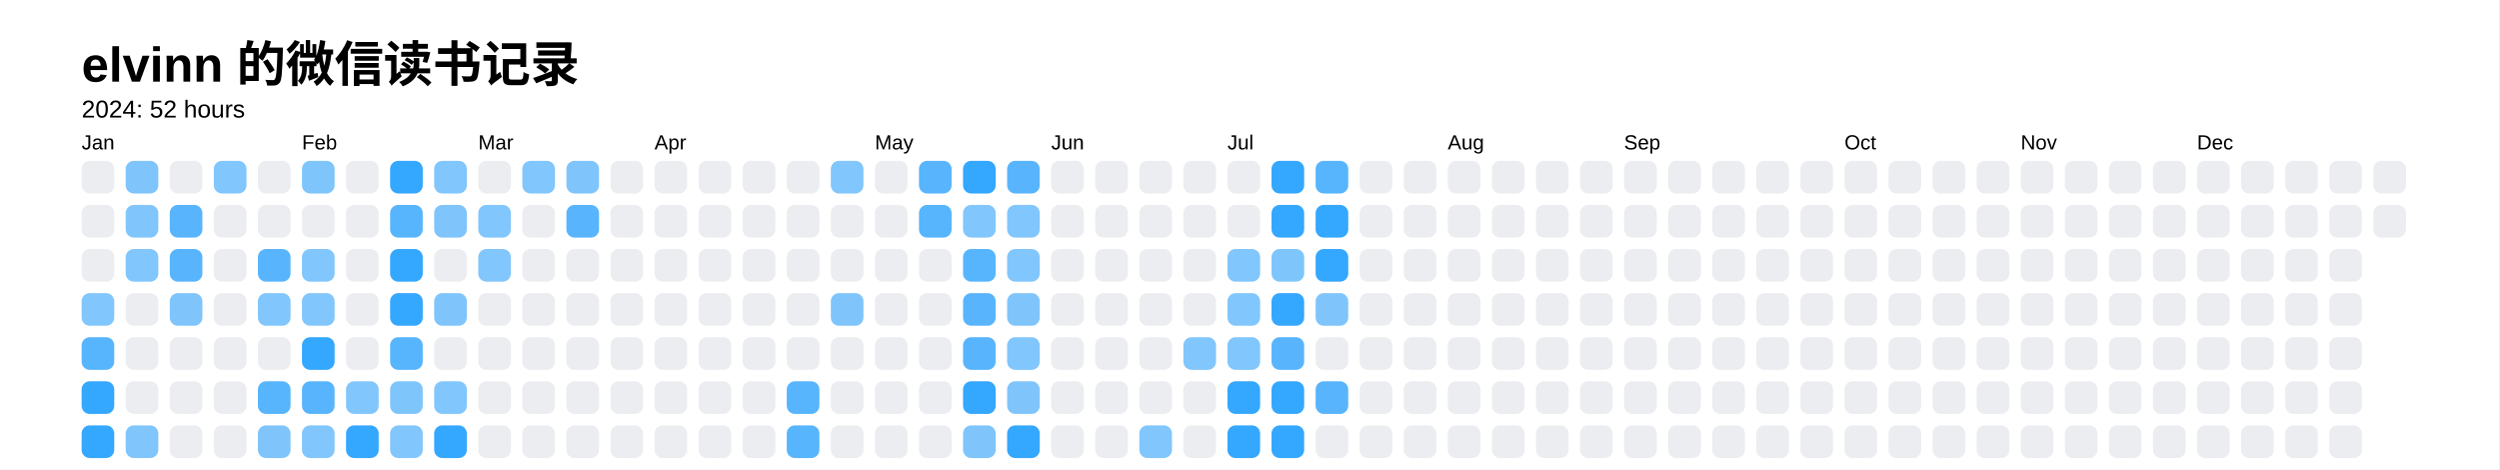
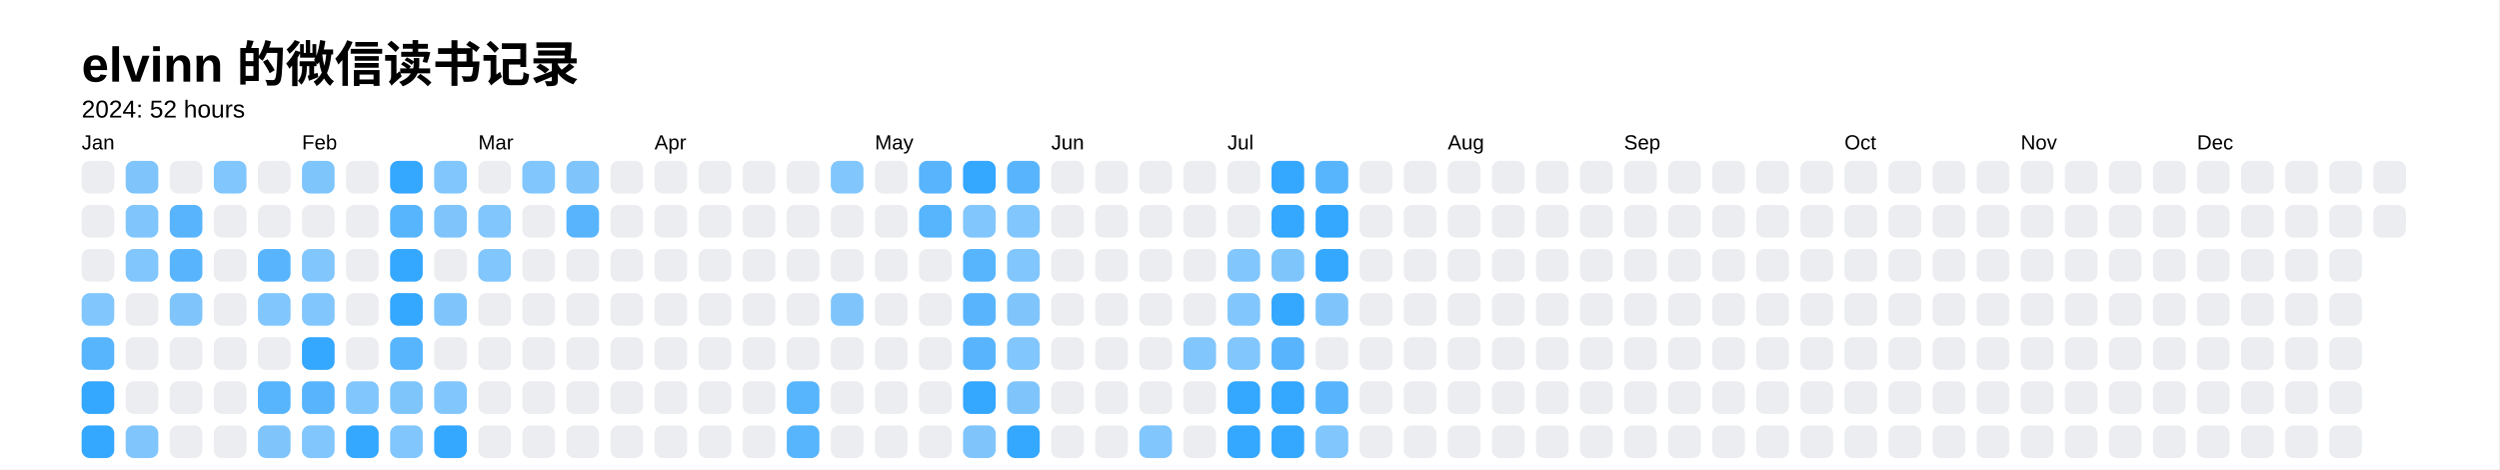
<svg xmlns="http://www.w3.org/2000/svg" baseProfile="full" height="57.5mm" version="1.1" viewBox="0,0,306.2,57.5" width="306.2mm">
  <defs />
  <rect fill="#FFFFFF" height="57.5" width="306.2" x="0" y="0" />
  <text fill="#000000" style="font-size:6px; font-family:Arial; font-weight:bold;" x="10" y="10">elvinn 的微信读书记录</text>
  <text fill="#000000" style="font-size:3px; font-family:Arial;" x="10" y="14.4">2024: 52 hours</text>
  <text fill="#000000" style="font-size:2.5px; font-family:Arial" x="10" y="18.3">Jan</text>
  <rect fill="#EBEDF0" height="4" rx="1" ry="1" width="4" x="10" y="19.7" />
  <rect fill="#EBEDF0" height="4" rx="1" ry="1" width="4" x="10" y="25.1" />
  <rect fill="#EBEDF0" height="4" rx="1" ry="1" width="4" x="10" y="30.5" />
  <rect fill="#81c6fc" height="4" rx="1" ry="1" width="4" x="10" y="35.9" />
  <rect fill="#57b5fd" height="4" rx="1" ry="1" width="4" x="10" y="41.3" />
  <rect fill="#34A7FF" height="4" rx="1" ry="1" width="4" x="10" y="46.7" />
  <rect fill="#34A7FF" height="4" rx="1" ry="1" width="4" x="10" y="52.1" />
  <rect fill="#7fc5fc" height="4" rx="1" ry="1" width="4" x="15.4" y="19.7" />
  <rect fill="#80c6fc" height="4" rx="1" ry="1" width="4" x="15.4" y="25.1" />
  <rect fill="#81c6fc" height="4" rx="1" ry="1" width="4" x="15.4" y="30.5" />
  <rect fill="#EBEDF0" height="4" rx="1" ry="1" width="4" x="15.4" y="35.9" />
  <rect fill="#EBEDF0" height="4" rx="1" ry="1" width="4" x="15.4" y="41.3" />
  <rect fill="#EBEDF0" height="4" rx="1" ry="1" width="4" x="15.4" y="46.7" />
  <rect fill="#80c6fc" height="4" rx="1" ry="1" width="4" x="15.4" y="52.1" />
  <rect fill="#EBEDF0" height="4" rx="1" ry="1" width="4" x="20.8" y="19.7" />
  <rect fill="#58b5fd" height="4" rx="1" ry="1" width="4" x="20.8" y="25.1" />
  <rect fill="#58b5fd" height="4" rx="1" ry="1" width="4" x="20.8" y="30.5" />
  <rect fill="#7fc5fc" height="4" rx="1" ry="1" width="4" x="20.8" y="35.9" />
  <rect fill="#EBEDF0" height="4" rx="1" ry="1" width="4" x="20.8" y="41.3" />
  <rect fill="#EBEDF0" height="4" rx="1" ry="1" width="4" x="20.8" y="46.7" />
  <rect fill="#EBEDF0" height="4" rx="1" ry="1" width="4" x="20.8" y="52.1" />
  <rect fill="#81c6fc" height="4" rx="1" ry="1" width="4" x="26.2" y="19.7" />
  <rect fill="#EBEDF0" height="4" rx="1" ry="1" width="4" x="26.2" y="25.1" />
  <rect fill="#EBEDF0" height="4" rx="1" ry="1" width="4" x="26.2" y="30.5" />
  <rect fill="#EBEDF0" height="4" rx="1" ry="1" width="4" x="26.2" y="35.9" />
  <rect fill="#EBEDF0" height="4" rx="1" ry="1" width="4" x="26.2" y="41.3" />
  <rect fill="#EBEDF0" height="4" rx="1" ry="1" width="4" x="26.2" y="46.7" />
  <rect fill="#EBEDF0" height="4" rx="1" ry="1" width="4" x="26.2" y="52.1" />
  <rect fill="#EBEDF0" height="4" rx="1" ry="1" width="4" x="31.6" y="19.7" />
  <rect fill="#EBEDF0" height="4" rx="1" ry="1" width="4" x="31.6" y="25.1" />
  <rect fill="#58b5fd" height="4" rx="1" ry="1" width="4" x="31.6" y="30.5" />
  <rect fill="#81c6fc" height="4" rx="1" ry="1" width="4" x="31.6" y="35.9" />
  <rect fill="#EBEDF0" height="4" rx="1" ry="1" width="4" x="31.6" y="41.3" />
  <rect fill="#57b5fd" height="4" rx="1" ry="1" width="4" x="31.6" y="46.7" />
  <rect fill="#7fc5fc" height="4" rx="1" ry="1" width="4" x="31.6" y="52.1" />
  <text fill="#000000" style="font-size:2.5px; font-family:Arial" x="37.0" y="18.3">Feb</text>
  <rect fill="#7ec5fc" height="4" rx="1" ry="1" width="4" x="37.0" y="19.7" />
  <rect fill="#EBEDF0" height="4" rx="1" ry="1" width="4" x="37.0" y="25.1" />
  <rect fill="#81c6fc" height="4" rx="1" ry="1" width="4" x="37.0" y="30.5" />
  <rect fill="#81c6fc" height="4" rx="1" ry="1" width="4" x="37.0" y="35.9" />
  <rect fill="#34A7FF" height="4" rx="1" ry="1" width="4" x="37.0" y="41.3" />
  <rect fill="#58b5fd" height="4" rx="1" ry="1" width="4" x="37.0" y="46.7" />
  <rect fill="#81c6fc" height="4" rx="1" ry="1" width="4" x="37.0" y="52.1" />
  <rect fill="#EBEDF0" height="4" rx="1" ry="1" width="4" x="42.4" y="19.7" />
  <rect fill="#EBEDF0" height="4" rx="1" ry="1" width="4" x="42.4" y="25.1" />
  <rect fill="#EBEDF0" height="4" rx="1" ry="1" width="4" x="42.4" y="30.5" />
  <rect fill="#EBEDF0" height="4" rx="1" ry="1" width="4" x="42.4" y="35.9" />
  <rect fill="#EBEDF0" height="4" rx="1" ry="1" width="4" x="42.4" y="41.3" />
  <rect fill="#81c6fc" height="4" rx="1" ry="1" width="4" x="42.4" y="46.7" />
  <rect fill="#34A7FF" height="4" rx="1" ry="1" width="4" x="42.4" y="52.1" />
  <rect fill="#34A7FF" height="4" rx="1" ry="1" width="4" x="47.8" y="19.7" />
  <rect fill="#57b5fd" height="4" rx="1" ry="1" width="4" x="47.8" y="25.1" />
  <rect fill="#34A7FF" height="4" rx="1" ry="1" width="4" x="47.8" y="30.5" />
  <rect fill="#34A7FF" height="4" rx="1" ry="1" width="4" x="47.8" y="35.9" />
  <rect fill="#57b5fd" height="4" rx="1" ry="1" width="4" x="47.8" y="41.3" />
  <rect fill="#7ec5fc" height="4" rx="1" ry="1" width="4" x="47.8" y="46.7" />
  <rect fill="#81c6fc" height="4" rx="1" ry="1" width="4" x="47.8" y="52.1" />
  <rect fill="#81c6fc" height="4" rx="1" ry="1" width="4" x="53.2" y="19.7" />
  <rect fill="#7fc5fc" height="4" rx="1" ry="1" width="4" x="53.2" y="25.1" />
  <rect fill="#EBEDF0" height="4" rx="1" ry="1" width="4" x="53.2" y="30.5" />
  <rect fill="#7fc5fc" height="4" rx="1" ry="1" width="4" x="53.2" y="35.9" />
  <rect fill="#EBEDF0" height="4" rx="1" ry="1" width="4" x="53.2" y="41.3" />
  <rect fill="#81c6fc" height="4" rx="1" ry="1" width="4" x="53.2" y="46.7" />
  <rect fill="#34A7FF" height="4" rx="1" ry="1" width="4" x="53.2" y="52.1" />
  <text fill="#000000" style="font-size:2.5px; font-family:Arial" x="58.6" y="18.3">Mar</text>
  <rect fill="#EBEDF0" height="4" rx="1" ry="1" width="4" x="58.6" y="19.7" />
  <rect fill="#81c6fc" height="4" rx="1" ry="1" width="4" x="58.6" y="25.1" />
  <rect fill="#81c6fc" height="4" rx="1" ry="1" width="4" x="58.6" y="30.5" />
  <rect fill="#EBEDF0" height="4" rx="1" ry="1" width="4" x="58.6" y="35.9" />
  <rect fill="#EBEDF0" height="4" rx="1" ry="1" width="4" x="58.6" y="41.3" />
  <rect fill="#EBEDF0" height="4" rx="1" ry="1" width="4" x="58.6" y="46.7" />
  <rect fill="#EBEDF0" height="4" rx="1" ry="1" width="4" x="58.6" y="52.1" />
  <rect fill="#81c6fc" height="4" rx="1" ry="1" width="4" x="64" y="19.7" />
  <rect fill="#EBEDF0" height="4" rx="1" ry="1" width="4" x="64" y="25.1" />
  <rect fill="#EBEDF0" height="4" rx="1" ry="1" width="4" x="64" y="30.5" />
  <rect fill="#EBEDF0" height="4" rx="1" ry="1" width="4" x="64" y="35.9" />
  <rect fill="#EBEDF0" height="4" rx="1" ry="1" width="4" x="64" y="41.3" />
  <rect fill="#EBEDF0" height="4" rx="1" ry="1" width="4" x="64" y="46.7" />
  <rect fill="#EBEDF0" height="4" rx="1" ry="1" width="4" x="64" y="52.1" />
  <rect fill="#7fc5fc" height="4" rx="1" ry="1" width="4" x="69.4" y="19.7" />
  <rect fill="#58b5fd" height="4" rx="1" ry="1" width="4" x="69.4" y="25.1" />
  <rect fill="#EBEDF0" height="4" rx="1" ry="1" width="4" x="69.4" y="30.5" />
  <rect fill="#EBEDF0" height="4" rx="1" ry="1" width="4" x="69.4" y="35.9" />
  <rect fill="#EBEDF0" height="4" rx="1" ry="1" width="4" x="69.4" y="41.3" />
  <rect fill="#EBEDF0" height="4" rx="1" ry="1" width="4" x="69.4" y="46.7" />
  <rect fill="#EBEDF0" height="4" rx="1" ry="1" width="4" x="69.4" y="52.1" />
  <rect fill="#EBEDF0" height="4" rx="1" ry="1" width="4" x="74.8" y="19.7" />
  <rect fill="#EBEDF0" height="4" rx="1" ry="1" width="4" x="74.8" y="25.1" />
  <rect fill="#EBEDF0" height="4" rx="1" ry="1" width="4" x="74.8" y="30.5" />
  <rect fill="#EBEDF0" height="4" rx="1" ry="1" width="4" x="74.8" y="35.9" />
  <rect fill="#EBEDF0" height="4" rx="1" ry="1" width="4" x="74.8" y="41.3" />
  <rect fill="#EBEDF0" height="4" rx="1" ry="1" width="4" x="74.8" y="46.7" />
  <rect fill="#EBEDF0" height="4" rx="1" ry="1" width="4" x="74.8" y="52.1" />
  <text fill="#000000" style="font-size:2.5px; font-family:Arial" x="80.2" y="18.3">Apr</text>
  <rect fill="#EBEDF0" height="4" rx="1" ry="1" width="4" x="80.2" y="19.7" />
  <rect fill="#EBEDF0" height="4" rx="1" ry="1" width="4" x="80.2" y="25.1" />
  <rect fill="#EBEDF0" height="4" rx="1" ry="1" width="4" x="80.2" y="30.5" />
  <rect fill="#EBEDF0" height="4" rx="1" ry="1" width="4" x="80.2" y="35.9" />
  <rect fill="#EBEDF0" height="4" rx="1" ry="1" width="4" x="80.2" y="41.3" />
  <rect fill="#EBEDF0" height="4" rx="1" ry="1" width="4" x="80.2" y="46.7" />
  <rect fill="#EBEDF0" height="4" rx="1" ry="1" width="4" x="80.2" y="52.1" />
  <rect fill="#EBEDF0" height="4" rx="1" ry="1" width="4" x="85.6" y="19.7" />
  <rect fill="#EBEDF0" height="4" rx="1" ry="1" width="4" x="85.6" y="25.1" />
  <rect fill="#EBEDF0" height="4" rx="1" ry="1" width="4" x="85.6" y="30.5" />
  <rect fill="#EBEDF0" height="4" rx="1" ry="1" width="4" x="85.6" y="35.9" />
  <rect fill="#EBEDF0" height="4" rx="1" ry="1" width="4" x="85.6" y="41.3" />
  <rect fill="#EBEDF0" height="4" rx="1" ry="1" width="4" x="85.6" y="46.7" />
  <rect fill="#EBEDF0" height="4" rx="1" ry="1" width="4" x="85.6" y="52.1" />
  <rect fill="#EBEDF0" height="4" rx="1" ry="1" width="4" x="91" y="19.7" />
  <rect fill="#EBEDF0" height="4" rx="1" ry="1" width="4" x="91" y="25.1" />
  <rect fill="#EBEDF0" height="4" rx="1" ry="1" width="4" x="91" y="30.5" />
  <rect fill="#EBEDF0" height="4" rx="1" ry="1" width="4" x="91" y="35.9" />
  <rect fill="#EBEDF0" height="4" rx="1" ry="1" width="4" x="91" y="41.3" />
  <rect fill="#EBEDF0" height="4" rx="1" ry="1" width="4" x="91" y="46.7" />
  <rect fill="#EBEDF0" height="4" rx="1" ry="1" width="4" x="91" y="52.1" />
  <rect fill="#EBEDF0" height="4" rx="1" ry="1" width="4" x="96.4" y="19.7" />
  <rect fill="#EBEDF0" height="4" rx="1" ry="1" width="4" x="96.4" y="25.1" />
  <rect fill="#EBEDF0" height="4" rx="1" ry="1" width="4" x="96.4" y="30.5" />
  <rect fill="#EBEDF0" height="4" rx="1" ry="1" width="4" x="96.4" y="35.9" />
  <rect fill="#EBEDF0" height="4" rx="1" ry="1" width="4" x="96.4" y="41.3" />
  <rect fill="#57b5fd" height="4" rx="1" ry="1" width="4" x="96.4" y="46.7" />
  <rect fill="#57b5fd" height="4" rx="1" ry="1" width="4" x="96.4" y="52.1" />
  <rect fill="#81c6fc" height="4" rx="1" ry="1" width="4" x="101.8" y="19.7" />
  <rect fill="#EBEDF0" height="4" rx="1" ry="1" width="4" x="101.8" y="25.1" />
  <rect fill="#EBEDF0" height="4" rx="1" ry="1" width="4" x="101.8" y="30.5" />
  <rect fill="#7fc5fc" height="4" rx="1" ry="1" width="4" x="101.8" y="35.9" />
  <rect fill="#EBEDF0" height="4" rx="1" ry="1" width="4" x="101.8" y="41.3" />
  <rect fill="#EBEDF0" height="4" rx="1" ry="1" width="4" x="101.8" y="46.7" />
  <rect fill="#EBEDF0" height="4" rx="1" ry="1" width="4" x="101.8" y="52.1" />
  <text fill="#000000" style="font-size:2.5px; font-family:Arial" x="107.2" y="18.3">May</text>
  <rect fill="#EBEDF0" height="4" rx="1" ry="1" width="4" x="107.2" y="19.7" />
  <rect fill="#EBEDF0" height="4" rx="1" ry="1" width="4" x="107.2" y="25.1" />
  <rect fill="#EBEDF0" height="4" rx="1" ry="1" width="4" x="107.2" y="30.5" />
  <rect fill="#EBEDF0" height="4" rx="1" ry="1" width="4" x="107.2" y="35.9" />
  <rect fill="#EBEDF0" height="4" rx="1" ry="1" width="4" x="107.2" y="41.3" />
  <rect fill="#EBEDF0" height="4" rx="1" ry="1" width="4" x="107.2" y="46.7" />
  <rect fill="#EBEDF0" height="4" rx="1" ry="1" width="4" x="107.2" y="52.1" />
  <rect fill="#58b5fd" height="4" rx="1" ry="1" width="4" x="112.6" y="19.7" />
  <rect fill="#57b5fd" height="4" rx="1" ry="1" width="4" x="112.6" y="25.1" />
  <rect fill="#EBEDF0" height="4" rx="1" ry="1" width="4" x="112.6" y="30.5" />
  <rect fill="#EBEDF0" height="4" rx="1" ry="1" width="4" x="112.6" y="35.9" />
  <rect fill="#EBEDF0" height="4" rx="1" ry="1" width="4" x="112.6" y="41.3" />
  <rect fill="#EBEDF0" height="4" rx="1" ry="1" width="4" x="112.6" y="46.7" />
  <rect fill="#EBEDF0" height="4" rx="1" ry="1" width="4" x="112.6" y="52.1" />
  <rect fill="#34A7FF" height="4" rx="1" ry="1" width="4" x="118" y="19.7" />
  <rect fill="#81c6fc" height="4" rx="1" ry="1" width="4" x="118" y="25.1" />
  <rect fill="#56b5fd" height="4" rx="1" ry="1" width="4" x="118" y="30.5" />
  <rect fill="#58b5fd" height="4" rx="1" ry="1" width="4" x="118" y="35.9" />
  <rect fill="#58b5fd" height="4" rx="1" ry="1" width="4" x="118" y="41.3" />
  <rect fill="#34A7FF" height="4" rx="1" ry="1" width="4" x="118" y="46.7" />
  <rect fill="#7fc5fc" height="4" rx="1" ry="1" width="4" x="118" y="52.1" />
  <rect fill="#58b5fd" height="4" rx="1" ry="1" width="4" x="123.4" y="19.7" />
  <rect fill="#81c6fc" height="4" rx="1" ry="1" width="4" x="123.4" y="25.1" />
  <rect fill="#81c6fc" height="4" rx="1" ry="1" width="4" x="123.4" y="30.5" />
  <rect fill="#7fc5fc" height="4" rx="1" ry="1" width="4" x="123.4" y="35.9" />
  <rect fill="#81c6fc" height="4" rx="1" ry="1" width="4" x="123.4" y="41.3" />
  <rect fill="#7fc5fc" height="4" rx="1" ry="1" width="4" x="123.4" y="46.7" />
  <rect fill="#34A7FF" height="4" rx="1" ry="1" width="4" x="123.4" y="52.1" />
  <text fill="#000000" style="font-size:2.5px; font-family:Arial" x="128.8" y="18.3">Jun</text>
  <rect fill="#EBEDF0" height="4" rx="1" ry="1" width="4" x="128.8" y="19.7" />
  <rect fill="#EBEDF0" height="4" rx="1" ry="1" width="4" x="128.8" y="25.1" />
  <rect fill="#EBEDF0" height="4" rx="1" ry="1" width="4" x="128.8" y="30.5" />
  <rect fill="#EBEDF0" height="4" rx="1" ry="1" width="4" x="128.8" y="35.9" />
  <rect fill="#EBEDF0" height="4" rx="1" ry="1" width="4" x="128.8" y="41.3" />
  <rect fill="#EBEDF0" height="4" rx="1" ry="1" width="4" x="128.8" y="46.7" />
  <rect fill="#EBEDF0" height="4" rx="1" ry="1" width="4" x="128.8" y="52.1" />
  <rect fill="#EBEDF0" height="4" rx="1" ry="1" width="4" x="134.2" y="19.7" />
  <rect fill="#EBEDF0" height="4" rx="1" ry="1" width="4" x="134.2" y="25.1" />
  <rect fill="#EBEDF0" height="4" rx="1" ry="1" width="4" x="134.2" y="30.5" />
  <rect fill="#EBEDF0" height="4" rx="1" ry="1" width="4" x="134.2" y="35.9" />
  <rect fill="#EBEDF0" height="4" rx="1" ry="1" width="4" x="134.2" y="41.3" />
  <rect fill="#EBEDF0" height="4" rx="1" ry="1" width="4" x="134.2" y="46.7" />
  <rect fill="#EBEDF0" height="4" rx="1" ry="1" width="4" x="134.2" y="52.1" />
  <rect fill="#EBEDF0" height="4" rx="1" ry="1" width="4" x="139.6" y="19.7" />
  <rect fill="#EBEDF0" height="4" rx="1" ry="1" width="4" x="139.6" y="25.1" />
  <rect fill="#EBEDF0" height="4" rx="1" ry="1" width="4" x="139.6" y="30.5" />
  <rect fill="#EBEDF0" height="4" rx="1" ry="1" width="4" x="139.6" y="35.9" />
  <rect fill="#EBEDF0" height="4" rx="1" ry="1" width="4" x="139.6" y="41.3" />
  <rect fill="#EBEDF0" height="4" rx="1" ry="1" width="4" x="139.6" y="46.7" />
  <rect fill="#81c6fc" height="4" rx="1" ry="1" width="4" x="139.6" y="52.1" />
  <rect fill="#EBEDF0" height="4" rx="1" ry="1" width="4" x="145" y="19.7" />
  <rect fill="#EBEDF0" height="4" rx="1" ry="1" width="4" x="145" y="25.1" />
  <rect fill="#EBEDF0" height="4" rx="1" ry="1" width="4" x="145" y="30.5" />
  <rect fill="#EBEDF0" height="4" rx="1" ry="1" width="4" x="145" y="35.9" />
  <rect fill="#81c6fc" height="4" rx="1" ry="1" width="4" x="145" y="41.3" />
  <rect fill="#EBEDF0" height="4" rx="1" ry="1" width="4" x="145" y="46.7" />
  <rect fill="#EBEDF0" height="4" rx="1" ry="1" width="4" x="145" y="52.1" />
  <text fill="#000000" style="font-size:2.5px; font-family:Arial" x="150.4" y="18.3">Jul</text>
  <rect fill="#EBEDF0" height="4" rx="1" ry="1" width="4" x="150.4" y="19.7" />
  <rect fill="#EBEDF0" height="4" rx="1" ry="1" width="4" x="150.4" y="25.1" />
  <rect fill="#81c6fc" height="4" rx="1" ry="1" width="4" x="150.4" y="30.5" />
  <rect fill="#81c6fc" height="4" rx="1" ry="1" width="4" x="150.4" y="35.9" />
  <rect fill="#81c6fc" height="4" rx="1" ry="1" width="4" x="150.4" y="41.3" />
  <rect fill="#34A7FF" height="4" rx="1" ry="1" width="4" x="150.4" y="46.7" />
  <rect fill="#34A7FF" height="4" rx="1" ry="1" width="4" x="150.4" y="52.1" />
  <rect fill="#34A7FF" height="4" rx="1" ry="1" width="4" x="155.8" y="19.7" />
  <rect fill="#34A7FF" height="4" rx="1" ry="1" width="4" x="155.8" y="25.1" />
  <rect fill="#7ec5fc" height="4" rx="1" ry="1" width="4" x="155.8" y="30.5" />
  <rect fill="#34A7FF" height="4" rx="1" ry="1" width="4" x="155.8" y="35.9" />
  <rect fill="#58b5fd" height="4" rx="1" ry="1" width="4" x="155.8" y="41.3" />
  <rect fill="#34A7FF" height="4" rx="1" ry="1" width="4" x="155.8" y="46.7" />
  <rect fill="#34A7FF" height="4" rx="1" ry="1" width="4" x="155.8" y="52.1" />
  <rect fill="#57b5fd" height="4" rx="1" ry="1" width="4" x="161.2" y="19.7" />
  <rect fill="#34A7FF" height="4" rx="1" ry="1" width="4" x="161.2" y="25.1" />
  <rect fill="#34A7FF" height="4" rx="1" ry="1" width="4" x="161.2" y="30.5" />
  <rect fill="#7fc5fc" height="4" rx="1" ry="1" width="4" x="161.2" y="35.9" />
  <rect fill="#EBEDF0" height="4" rx="1" ry="1" width="4" x="161.2" y="41.3" />
  <rect fill="#58b5fd" height="4" rx="1" ry="1" width="4" x="161.2" y="46.7" />
-   <rect fill="#EBEDF0" height="4" rx="1" ry="1" width="4" x="161.2" y="52.1" />
+   <rect fill="#81c6fc" height="4" rx="1" ry="1" width="4" x="161.2" y="52.1" />
  <rect fill="#EBEDF0" height="4" rx="1" ry="1" width="4" x="166.6" y="19.7" />
  <rect fill="#EBEDF0" height="4" rx="1" ry="1" width="4" x="166.6" y="25.1" />
  <rect fill="#EBEDF0" height="4" rx="1" ry="1" width="4" x="166.6" y="30.5" />
  <rect fill="#EBEDF0" height="4" rx="1" ry="1" width="4" x="166.6" y="35.9" />
  <rect fill="#EBEDF0" height="4" rx="1" ry="1" width="4" x="166.6" y="41.3" />
  <rect fill="#EBEDF0" height="4" rx="1" ry="1" width="4" x="166.6" y="46.7" />
  <rect fill="#EBEDF0" height="4" rx="1" ry="1" width="4" x="166.6" y="52.1" />
  <rect fill="#EBEDF0" height="4" rx="1" ry="1" width="4" x="172" y="19.7" />
  <rect fill="#EBEDF0" height="4" rx="1" ry="1" width="4" x="172" y="25.1" />
  <rect fill="#EBEDF0" height="4" rx="1" ry="1" width="4" x="172" y="30.5" />
  <rect fill="#EBEDF0" height="4" rx="1" ry="1" width="4" x="172" y="35.9" />
  <rect fill="#EBEDF0" height="4" rx="1" ry="1" width="4" x="172" y="41.3" />
  <rect fill="#EBEDF0" height="4" rx="1" ry="1" width="4" x="172" y="46.7" />
  <rect fill="#EBEDF0" height="4" rx="1" ry="1" width="4" x="172" y="52.1" />
  <text fill="#000000" style="font-size:2.5px; font-family:Arial" x="177.4" y="18.3">Aug</text>
  <rect fill="#EBEDF0" height="4" rx="1" ry="1" width="4" x="177.4" y="19.7" />
  <rect fill="#EBEDF0" height="4" rx="1" ry="1" width="4" x="177.4" y="25.1" />
  <rect fill="#EBEDF0" height="4" rx="1" ry="1" width="4" x="177.4" y="30.5" />
  <rect fill="#EBEDF0" height="4" rx="1" ry="1" width="4" x="177.4" y="35.9" />
  <rect fill="#EBEDF0" height="4" rx="1" ry="1" width="4" x="177.4" y="41.3" />
  <rect fill="#EBEDF0" height="4" rx="1" ry="1" width="4" x="177.4" y="46.7" />
  <rect fill="#EBEDF0" height="4" rx="1" ry="1" width="4" x="177.4" y="52.1" />
  <rect fill="#EBEDF0" height="4" rx="1" ry="1" width="4" x="182.8" y="19.7" />
  <rect fill="#EBEDF0" height="4" rx="1" ry="1" width="4" x="182.8" y="25.1" />
  <rect fill="#EBEDF0" height="4" rx="1" ry="1" width="4" x="182.8" y="30.5" />
  <rect fill="#EBEDF0" height="4" rx="1" ry="1" width="4" x="182.8" y="35.9" />
  <rect fill="#EBEDF0" height="4" rx="1" ry="1" width="4" x="182.8" y="41.3" />
  <rect fill="#EBEDF0" height="4" rx="1" ry="1" width="4" x="182.8" y="46.7" />
  <rect fill="#EBEDF0" height="4" rx="1" ry="1" width="4" x="182.8" y="52.1" />
  <rect fill="#EBEDF0" height="4" rx="1" ry="1" width="4" x="188.2" y="19.7" />
  <rect fill="#EBEDF0" height="4" rx="1" ry="1" width="4" x="188.2" y="25.1" />
  <rect fill="#EBEDF0" height="4" rx="1" ry="1" width="4" x="188.2" y="30.5" />
  <rect fill="#EBEDF0" height="4" rx="1" ry="1" width="4" x="188.2" y="35.9" />
  <rect fill="#EBEDF0" height="4" rx="1" ry="1" width="4" x="188.2" y="41.3" />
  <rect fill="#EBEDF0" height="4" rx="1" ry="1" width="4" x="188.2" y="46.7" />
  <rect fill="#EBEDF0" height="4" rx="1" ry="1" width="4" x="188.2" y="52.1" />
  <rect fill="#EBEDF0" height="4" rx="1" ry="1" width="4" x="193.6" y="19.7" />
  <rect fill="#EBEDF0" height="4" rx="1" ry="1" width="4" x="193.6" y="25.1" />
  <rect fill="#EBEDF0" height="4" rx="1" ry="1" width="4" x="193.6" y="30.5" />
  <rect fill="#EBEDF0" height="4" rx="1" ry="1" width="4" x="193.6" y="35.9" />
  <rect fill="#EBEDF0" height="4" rx="1" ry="1" width="4" x="193.6" y="41.3" />
  <rect fill="#EBEDF0" height="4" rx="1" ry="1" width="4" x="193.6" y="46.7" />
  <rect fill="#EBEDF0" height="4" rx="1" ry="1" width="4" x="193.6" y="52.1" />
  <text fill="#000000" style="font-size:2.5px; font-family:Arial" x="199" y="18.3">Sep</text>
  <rect fill="#EBEDF0" height="4" rx="1" ry="1" width="4" x="199" y="19.7" />
  <rect fill="#EBEDF0" height="4" rx="1" ry="1" width="4" x="199" y="25.1" />
  <rect fill="#EBEDF0" height="4" rx="1" ry="1" width="4" x="199" y="30.5" />
  <rect fill="#EBEDF0" height="4" rx="1" ry="1" width="4" x="199" y="35.9" />
  <rect fill="#EBEDF0" height="4" rx="1" ry="1" width="4" x="199" y="41.3" />
  <rect fill="#EBEDF0" height="4" rx="1" ry="1" width="4" x="199" y="46.7" />
  <rect fill="#EBEDF0" height="4" rx="1" ry="1" width="4" x="199" y="52.1" />
  <rect fill="#EBEDF0" height="4" rx="1" ry="1" width="4" x="204.4" y="19.7" />
  <rect fill="#EBEDF0" height="4" rx="1" ry="1" width="4" x="204.4" y="25.1" />
  <rect fill="#EBEDF0" height="4" rx="1" ry="1" width="4" x="204.4" y="30.5" />
  <rect fill="#EBEDF0" height="4" rx="1" ry="1" width="4" x="204.4" y="35.9" />
  <rect fill="#EBEDF0" height="4" rx="1" ry="1" width="4" x="204.4" y="41.3" />
  <rect fill="#EBEDF0" height="4" rx="1" ry="1" width="4" x="204.4" y="46.7" />
  <rect fill="#EBEDF0" height="4" rx="1" ry="1" width="4" x="204.4" y="52.1" />
  <rect fill="#EBEDF0" height="4" rx="1" ry="1" width="4" x="209.8" y="19.7" />
  <rect fill="#EBEDF0" height="4" rx="1" ry="1" width="4" x="209.8" y="25.1" />
  <rect fill="#EBEDF0" height="4" rx="1" ry="1" width="4" x="209.8" y="30.5" />
  <rect fill="#EBEDF0" height="4" rx="1" ry="1" width="4" x="209.8" y="35.9" />
  <rect fill="#EBEDF0" height="4" rx="1" ry="1" width="4" x="209.8" y="41.3" />
  <rect fill="#EBEDF0" height="4" rx="1" ry="1" width="4" x="209.8" y="46.7" />
  <rect fill="#EBEDF0" height="4" rx="1" ry="1" width="4" x="209.8" y="52.1" />
  <rect fill="#EBEDF0" height="4" rx="1" ry="1" width="4" x="215.2" y="19.7" />
  <rect fill="#EBEDF0" height="4" rx="1" ry="1" width="4" x="215.2" y="25.1" />
  <rect fill="#EBEDF0" height="4" rx="1" ry="1" width="4" x="215.2" y="30.5" />
  <rect fill="#EBEDF0" height="4" rx="1" ry="1" width="4" x="215.2" y="35.9" />
  <rect fill="#EBEDF0" height="4" rx="1" ry="1" width="4" x="215.2" y="41.3" />
  <rect fill="#EBEDF0" height="4" rx="1" ry="1" width="4" x="215.2" y="46.7" />
  <rect fill="#EBEDF0" height="4" rx="1" ry="1" width="4" x="215.2" y="52.1" />
  <rect fill="#EBEDF0" height="4" rx="1" ry="1" width="4" x="220.6" y="19.7" />
  <rect fill="#EBEDF0" height="4" rx="1" ry="1" width="4" x="220.6" y="25.1" />
  <rect fill="#EBEDF0" height="4" rx="1" ry="1" width="4" x="220.6" y="30.5" />
  <rect fill="#EBEDF0" height="4" rx="1" ry="1" width="4" x="220.6" y="35.9" />
  <rect fill="#EBEDF0" height="4" rx="1" ry="1" width="4" x="220.6" y="41.3" />
  <rect fill="#EBEDF0" height="4" rx="1" ry="1" width="4" x="220.6" y="46.7" />
  <rect fill="#EBEDF0" height="4" rx="1" ry="1" width="4" x="220.6" y="52.1" />
  <text fill="#000000" style="font-size:2.5px; font-family:Arial" x="226" y="18.3">Oct</text>
  <rect fill="#EBEDF0" height="4" rx="1" ry="1" width="4" x="226" y="19.7" />
  <rect fill="#EBEDF0" height="4" rx="1" ry="1" width="4" x="226" y="25.1" />
  <rect fill="#EBEDF0" height="4" rx="1" ry="1" width="4" x="226" y="30.5" />
  <rect fill="#EBEDF0" height="4" rx="1" ry="1" width="4" x="226" y="35.9" />
  <rect fill="#EBEDF0" height="4" rx="1" ry="1" width="4" x="226" y="41.3" />
  <rect fill="#EBEDF0" height="4" rx="1" ry="1" width="4" x="226" y="46.7" />
  <rect fill="#EBEDF0" height="4" rx="1" ry="1" width="4" x="226" y="52.1" />
  <rect fill="#EBEDF0" height="4" rx="1" ry="1" width="4" x="231.4" y="19.7" />
  <rect fill="#EBEDF0" height="4" rx="1" ry="1" width="4" x="231.4" y="25.1" />
  <rect fill="#EBEDF0" height="4" rx="1" ry="1" width="4" x="231.4" y="30.5" />
  <rect fill="#EBEDF0" height="4" rx="1" ry="1" width="4" x="231.4" y="35.9" />
  <rect fill="#EBEDF0" height="4" rx="1" ry="1" width="4" x="231.4" y="41.3" />
  <rect fill="#EBEDF0" height="4" rx="1" ry="1" width="4" x="231.4" y="46.7" />
  <rect fill="#EBEDF0" height="4" rx="1" ry="1" width="4" x="231.4" y="52.1" />
  <rect fill="#EBEDF0" height="4" rx="1" ry="1" width="4" x="236.8" y="19.7" />
  <rect fill="#EBEDF0" height="4" rx="1" ry="1" width="4" x="236.8" y="25.1" />
  <rect fill="#EBEDF0" height="4" rx="1" ry="1" width="4" x="236.8" y="30.5" />
  <rect fill="#EBEDF0" height="4" rx="1" ry="1" width="4" x="236.8" y="35.9" />
  <rect fill="#EBEDF0" height="4" rx="1" ry="1" width="4" x="236.8" y="41.3" />
  <rect fill="#EBEDF0" height="4" rx="1" ry="1" width="4" x="236.8" y="46.7" />
  <rect fill="#EBEDF0" height="4" rx="1" ry="1" width="4" x="236.8" y="52.1" />
  <rect fill="#EBEDF0" height="4" rx="1" ry="1" width="4" x="242.2" y="19.7" />
  <rect fill="#EBEDF0" height="4" rx="1" ry="1" width="4" x="242.2" y="25.1" />
  <rect fill="#EBEDF0" height="4" rx="1" ry="1" width="4" x="242.2" y="30.5" />
  <rect fill="#EBEDF0" height="4" rx="1" ry="1" width="4" x="242.2" y="35.9" />
  <rect fill="#EBEDF0" height="4" rx="1" ry="1" width="4" x="242.2" y="41.3" />
  <rect fill="#EBEDF0" height="4" rx="1" ry="1" width="4" x="242.2" y="46.7" />
  <rect fill="#EBEDF0" height="4" rx="1" ry="1" width="4" x="242.2" y="52.1" />
  <text fill="#000000" style="font-size:2.5px; font-family:Arial" x="247.6" y="18.3">Nov</text>
  <rect fill="#EBEDF0" height="4" rx="1" ry="1" width="4" x="247.6" y="19.7" />
  <rect fill="#EBEDF0" height="4" rx="1" ry="1" width="4" x="247.6" y="25.1" />
  <rect fill="#EBEDF0" height="4" rx="1" ry="1" width="4" x="247.6" y="30.5" />
  <rect fill="#EBEDF0" height="4" rx="1" ry="1" width="4" x="247.6" y="35.9" />
  <rect fill="#EBEDF0" height="4" rx="1" ry="1" width="4" x="247.6" y="41.3" />
  <rect fill="#EBEDF0" height="4" rx="1" ry="1" width="4" x="247.6" y="46.7" />
  <rect fill="#EBEDF0" height="4" rx="1" ry="1" width="4" x="247.6" y="52.1" />
  <rect fill="#EBEDF0" height="4" rx="1" ry="1" width="4" x="253" y="19.7" />
  <rect fill="#EBEDF0" height="4" rx="1" ry="1" width="4" x="253" y="25.1" />
  <rect fill="#EBEDF0" height="4" rx="1" ry="1" width="4" x="253" y="30.5" />
  <rect fill="#EBEDF0" height="4" rx="1" ry="1" width="4" x="253" y="35.9" />
  <rect fill="#EBEDF0" height="4" rx="1" ry="1" width="4" x="253" y="41.3" />
  <rect fill="#EBEDF0" height="4" rx="1" ry="1" width="4" x="253" y="46.7" />
  <rect fill="#EBEDF0" height="4" rx="1" ry="1" width="4" x="253" y="52.1" />
  <rect fill="#EBEDF0" height="4" rx="1" ry="1" width="4" x="258.4" y="19.7" />
  <rect fill="#EBEDF0" height="4" rx="1" ry="1" width="4" x="258.4" y="25.1" />
  <rect fill="#EBEDF0" height="4" rx="1" ry="1" width="4" x="258.4" y="30.5" />
  <rect fill="#EBEDF0" height="4" rx="1" ry="1" width="4" x="258.4" y="35.9" />
  <rect fill="#EBEDF0" height="4" rx="1" ry="1" width="4" x="258.4" y="41.3" />
  <rect fill="#EBEDF0" height="4" rx="1" ry="1" width="4" x="258.4" y="46.7" />
  <rect fill="#EBEDF0" height="4" rx="1" ry="1" width="4" x="258.4" y="52.1" />
  <rect fill="#EBEDF0" height="4" rx="1" ry="1" width="4" x="263.8" y="19.7" />
  <rect fill="#EBEDF0" height="4" rx="1" ry="1" width="4" x="263.8" y="25.1" />
  <rect fill="#EBEDF0" height="4" rx="1" ry="1" width="4" x="263.8" y="30.5" />
  <rect fill="#EBEDF0" height="4" rx="1" ry="1" width="4" x="263.8" y="35.9" />
  <rect fill="#EBEDF0" height="4" rx="1" ry="1" width="4" x="263.8" y="41.3" />
  <rect fill="#EBEDF0" height="4" rx="1" ry="1" width="4" x="263.8" y="46.7" />
  <rect fill="#EBEDF0" height="4" rx="1" ry="1" width="4" x="263.8" y="52.1" />
  <text fill="#000000" style="font-size:2.5px; font-family:Arial" x="269.2" y="18.3">Dec</text>
  <rect fill="#EBEDF0" height="4" rx="1" ry="1" width="4" x="269.2" y="19.7" />
  <rect fill="#EBEDF0" height="4" rx="1" ry="1" width="4" x="269.2" y="25.1" />
  <rect fill="#EBEDF0" height="4" rx="1" ry="1" width="4" x="269.2" y="30.5" />
  <rect fill="#EBEDF0" height="4" rx="1" ry="1" width="4" x="269.2" y="35.9" />
  <rect fill="#EBEDF0" height="4" rx="1" ry="1" width="4" x="269.2" y="41.3" />
  <rect fill="#EBEDF0" height="4" rx="1" ry="1" width="4" x="269.2" y="46.7" />
  <rect fill="#EBEDF0" height="4" rx="1" ry="1" width="4" x="269.2" y="52.1" />
  <rect fill="#EBEDF0" height="4" rx="1" ry="1" width="4" x="274.6" y="19.7" />
  <rect fill="#EBEDF0" height="4" rx="1" ry="1" width="4" x="274.6" y="25.1" />
  <rect fill="#EBEDF0" height="4" rx="1" ry="1" width="4" x="274.6" y="30.5" />
  <rect fill="#EBEDF0" height="4" rx="1" ry="1" width="4" x="274.6" y="35.9" />
  <rect fill="#EBEDF0" height="4" rx="1" ry="1" width="4" x="274.6" y="41.3" />
  <rect fill="#EBEDF0" height="4" rx="1" ry="1" width="4" x="274.6" y="46.7" />
  <rect fill="#EBEDF0" height="4" rx="1" ry="1" width="4" x="274.6" y="52.1" />
  <rect fill="#EBEDF0" height="4" rx="1" ry="1" width="4" x="280" y="19.7" />
  <rect fill="#EBEDF0" height="4" rx="1" ry="1" width="4" x="280" y="25.1" />
  <rect fill="#EBEDF0" height="4" rx="1" ry="1" width="4" x="280" y="30.5" />
  <rect fill="#EBEDF0" height="4" rx="1" ry="1" width="4" x="280" y="35.9" />
  <rect fill="#EBEDF0" height="4" rx="1" ry="1" width="4" x="280" y="41.3" />
  <rect fill="#EBEDF0" height="4" rx="1" ry="1" width="4" x="280" y="46.7" />
  <rect fill="#EBEDF0" height="4" rx="1" ry="1" width="4" x="280" y="52.1" />
  <rect fill="#EBEDF0" height="4" rx="1" ry="1" width="4" x="285.4" y="19.7" />
  <rect fill="#EBEDF0" height="4" rx="1" ry="1" width="4" x="285.4" y="25.1" />
  <rect fill="#EBEDF0" height="4" rx="1" ry="1" width="4" x="285.4" y="30.5" />
  <rect fill="#EBEDF0" height="4" rx="1" ry="1" width="4" x="285.4" y="35.9" />
  <rect fill="#EBEDF0" height="4" rx="1" ry="1" width="4" x="285.4" y="41.3" />
  <rect fill="#EBEDF0" height="4" rx="1" ry="1" width="4" x="285.4" y="46.7" />
  <rect fill="#EBEDF0" height="4" rx="1" ry="1" width="4" x="285.4" y="52.1" />
  <rect fill="#EBEDF0" height="4" rx="1" ry="1" width="4" x="290.8" y="19.7" />
  <rect fill="#EBEDF0" height="4" rx="1" ry="1" width="4" x="290.8" y="25.1" />
</svg>
